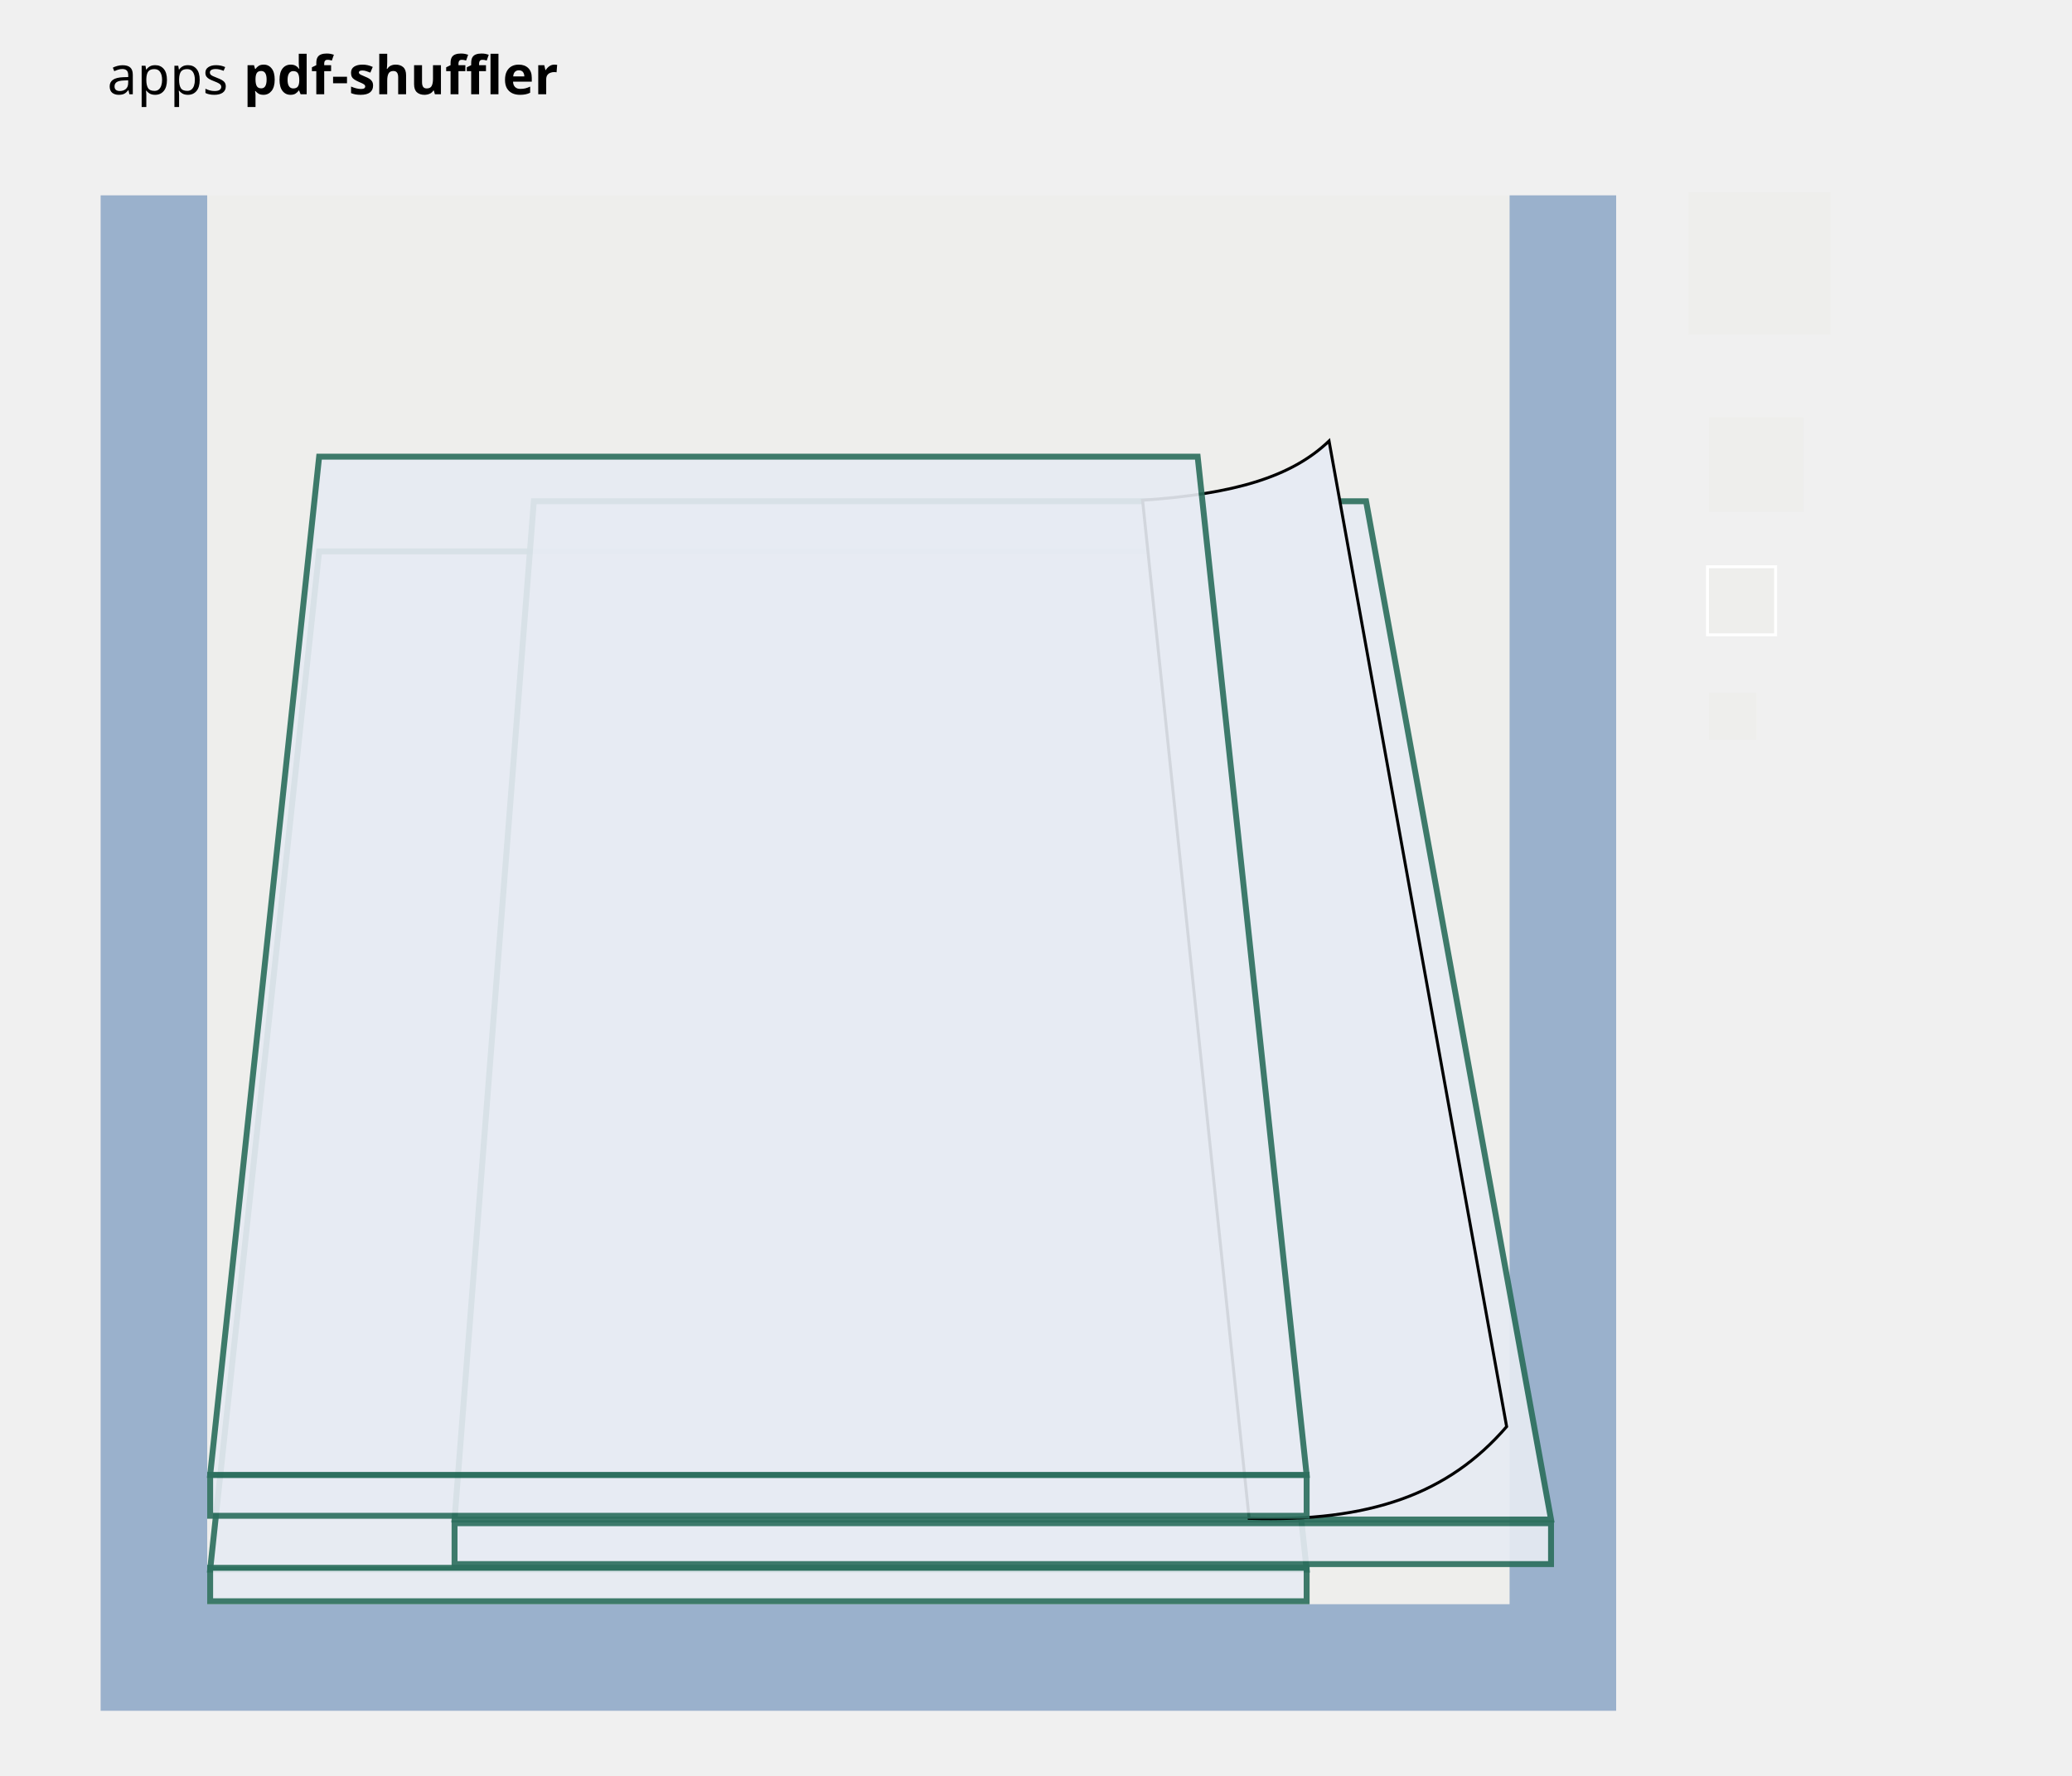
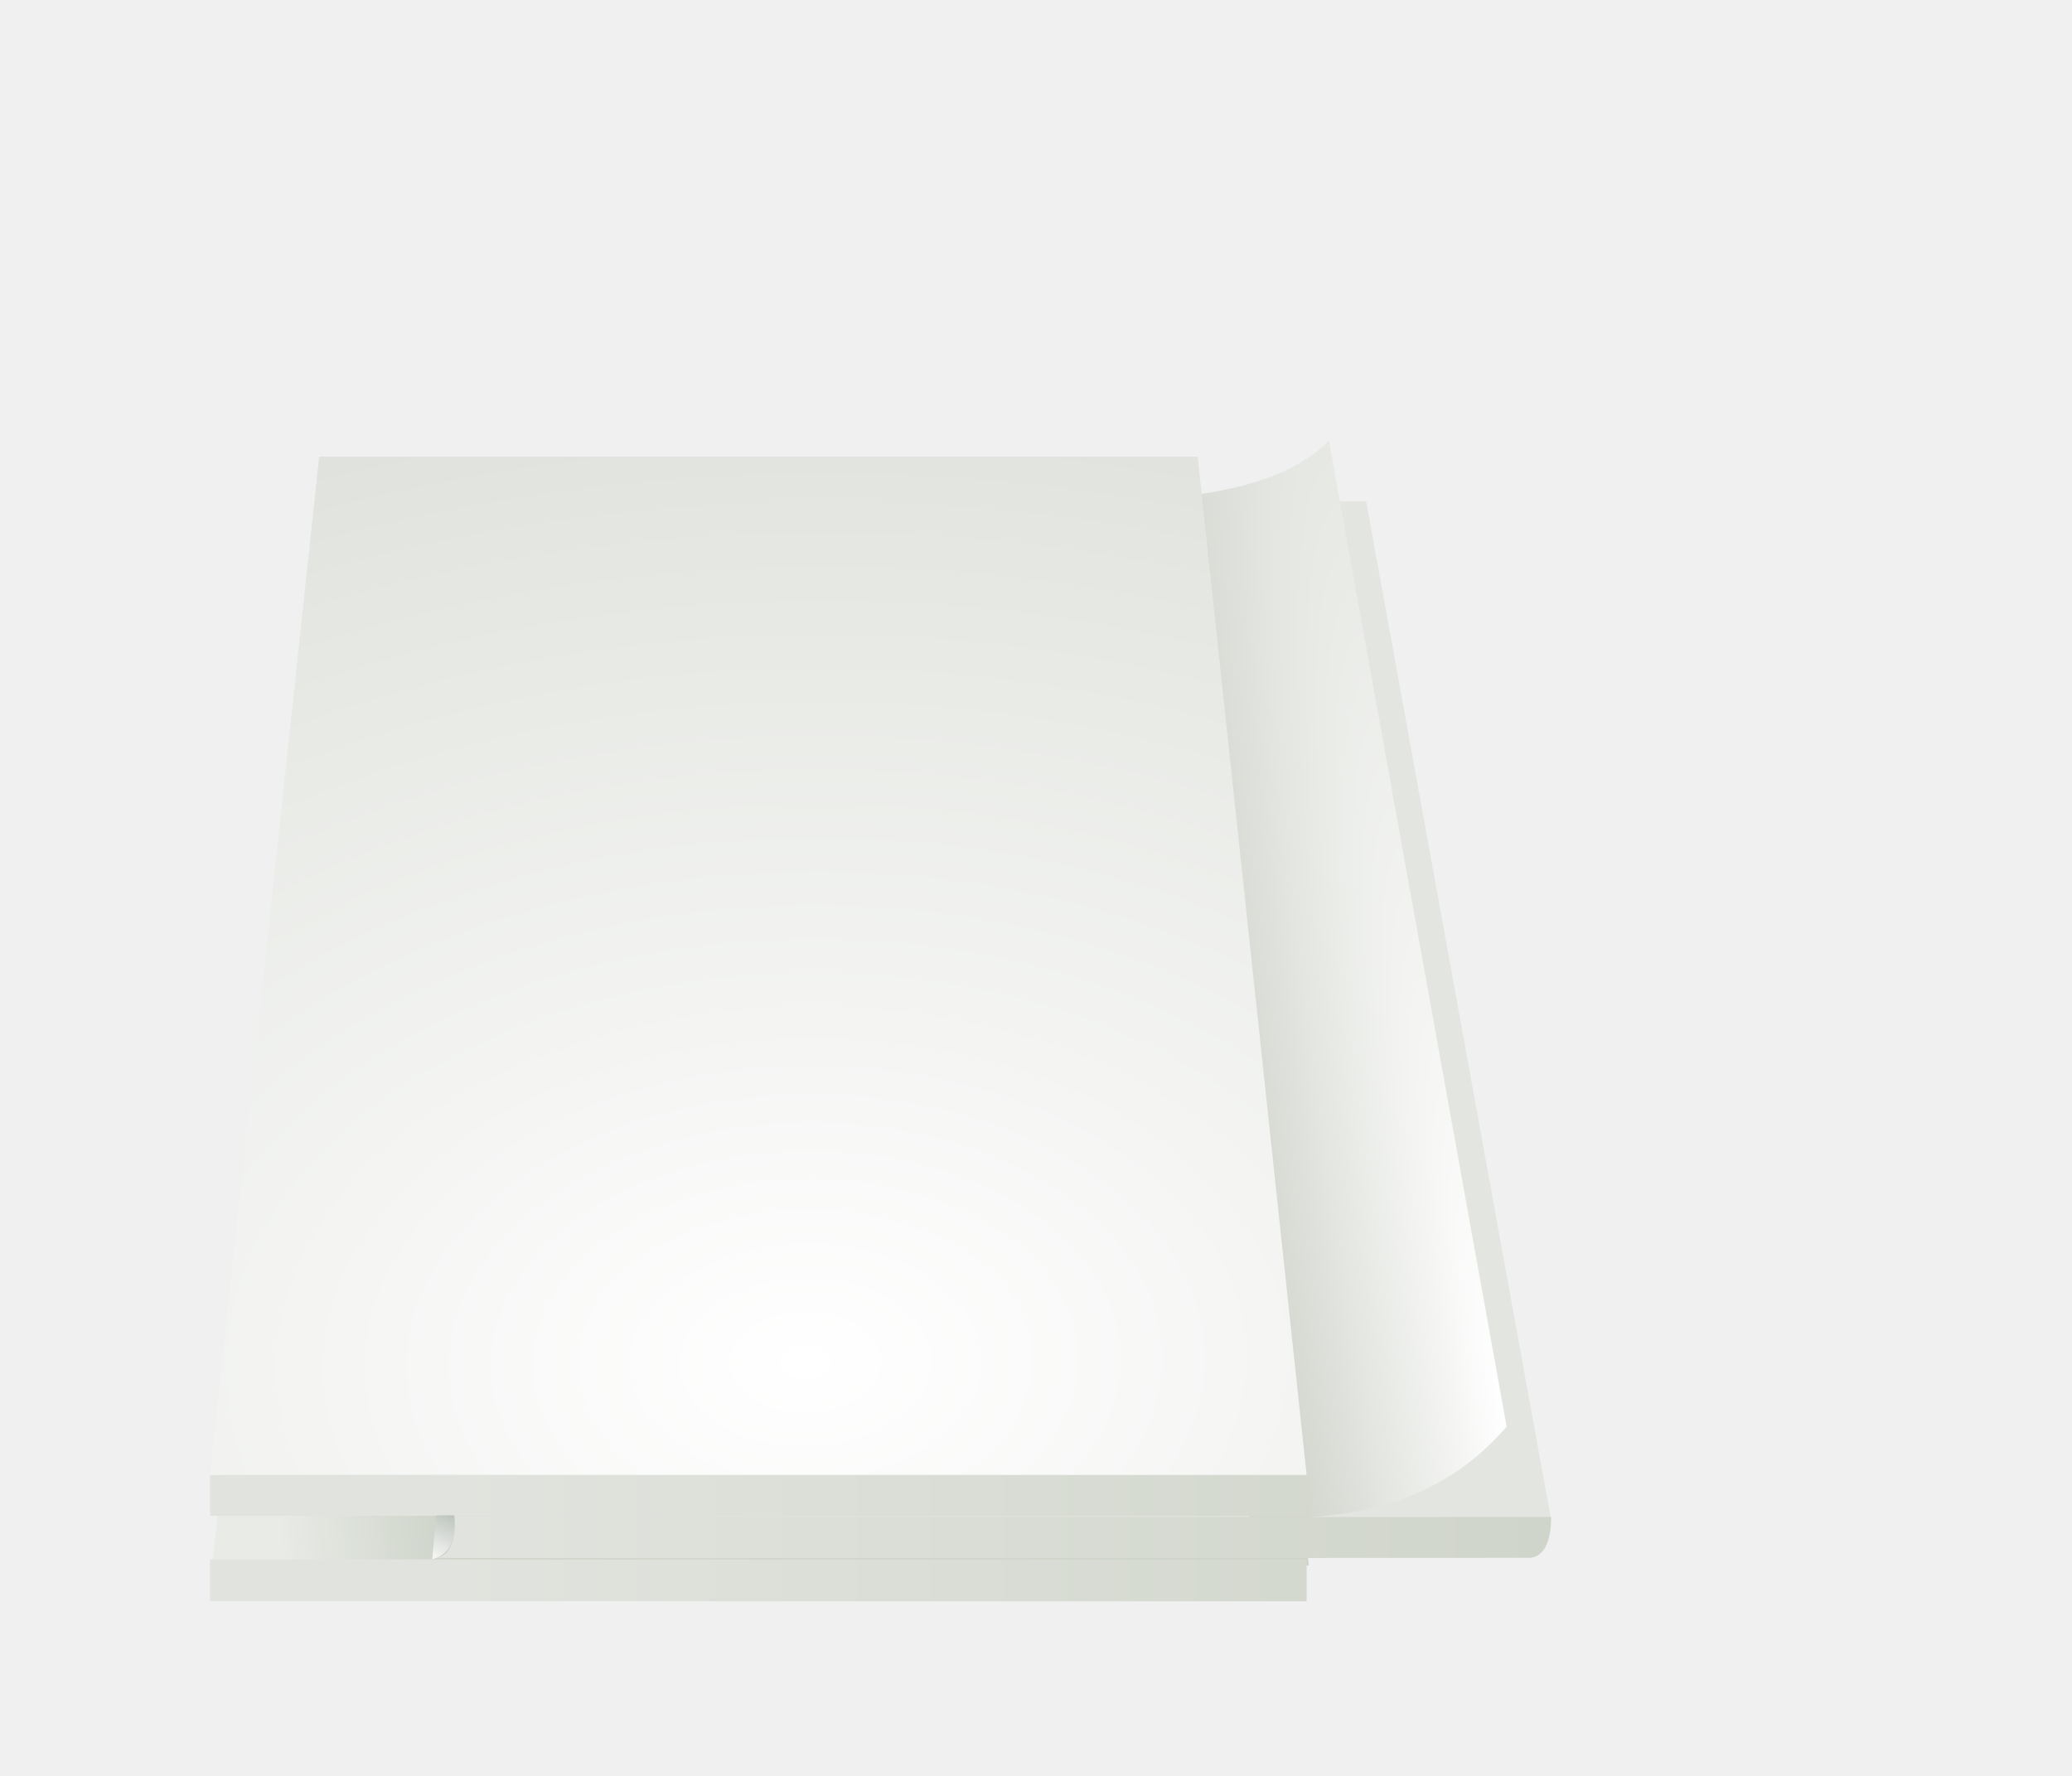
<svg xmlns="http://www.w3.org/2000/svg" xmlns:xlink="http://www.w3.org/1999/xlink" style="display:inline;enable-background:new" version="1.0" id="svg11300" height="600" width="700">
  <defs id="defs3">
+     <linearGradient id="linearGradient25874">
+       <stop style="stop-color:#f5f6f5;stop-opacity:1;" offset="0" id="stop25876" />
+       <stop style="stop-color:#bcc3bc;stop-opacity:1" offset="1" id="stop25878" />
+     </linearGradient>
+     <linearGradient id="linearGradient25806">
+       <stop style="stop-color:#e1e4de;stop-opacity:1;" offset="0" id="stop25808" />
+       <stop style="stop-color:#d0d5cb;stop-opacity:1" offset="1" id="stop25810" />
+     </linearGradient>
+     <linearGradient id="linearGradient25798">
+       <stop style="stop-color:#e7eae5;stop-opacity:1;" offset="0" id="stop25800" />
+       <stop style="stop-color:#c9d0c4;stop-opacity:1" offset="1" id="stop25802" />
+     </linearGradient>
    <linearGradient id="linearGradient3990">
      <stop id="stop3992" offset="0" style="stop-color:#fce94f;stop-opacity:0" />
      <stop style="stop-color:#fce94f;stop-opacity:0" offset="0.837" id="stop3994" />
      <stop id="stop3996" offset="1" style="stop-color:#fcaf3e;stop-opacity:1" />
    </linearGradient>
    <linearGradient id="linearGradient3940">
      <stop id="stop3942" offset="0" style="stop-color:#fce94f;stop-opacity:0" />
      <stop style="stop-color:#fce94f;stop-opacity:0" offset="0.755" id="stop3944" />
      <stop id="stop3946" offset="1" style="stop-color:#fcaf3e;stop-opacity:1" />
    </linearGradient>
    <linearGradient id="linearGradient3926">
      <stop style="stop-color:#fce94f;stop-opacity:0" offset="0" id="stop3928" />
      <stop id="stop3934" offset="0.718" style="stop-color:#fce94f;stop-opacity:0" />
      <stop style="stop-color:#fcaf3e;stop-opacity:1" offset="1" id="stop3930" />
    </linearGradient>
    <linearGradient id="linearGradient5125-2">
      <stop style="stop-color:#ffc10f;stop-opacity:1;" offset="0" id="stop5127-5" />
      <stop style="stop-color:#ffc10f;stop-opacity:0;" offset="1" id="stop5129-3" />
    </linearGradient>
    <radialGradient xlink:href="#linearGradient5125-2" id="radialGradient7284" gradientUnits="userSpaceOnUse" cx="23.071" cy="23.143" fx="23.071" fy="23.143" r="22.825" />
    <radialGradient xlink:href="#linearGradient5115-9" id="radialGradient7304-0" gradientUnits="userSpaceOnUse" gradientTransform="matrix(1,0,0,1.01674,0,-0.39987)" cx="21.895" cy="23.887" fx="21.895" fy="23.887" r="23.399" />
    <linearGradient id="linearGradient5115-9">
      <stop style="stop-color:white;stop-opacity:0;" offset="0" id="stop5117-2" />
      <stop style="stop-color:#f6e97f;stop-opacity:0.359;" offset="0.838" id="stop5123-5" />
      <stop style="stop-color:#edd400;stop-opacity:1;" offset="1" id="stop5119-8" />
    </linearGradient>
    <radialGradient xlink:href="#linearGradient5115-9" id="radialGradient6494-7" gradientUnits="userSpaceOnUse" gradientTransform="matrix(1,0,0,1.01674,0,-0.39987)" cx="21.895" cy="23.887" fx="21.895" fy="23.887" r="23.399" />
    <radialGradient xlink:href="#linearGradient5142-2-9" id="radialGradient6500-4" gradientUnits="userSpaceOnUse" gradientTransform="matrix(1.421498,0,0,1.421498,-9.724552,-9.754659)" cx="23.071" cy="30.798" fx="23.071" fy="30.798" r="22.856" />
    <linearGradient id="linearGradient5142-2-9">
      <stop style="stop-color:#f1ff74;stop-opacity:1;" offset="0" id="stop5144-3-6" />
      <stop style="stop-color:#ffc10f;stop-opacity:1;" offset="1" id="stop5146-0-3" />
    </linearGradient>
    <radialGradient xlink:href="#linearGradient5125-2-9" id="radialGradient7294-4" gradientUnits="userSpaceOnUse" cx="23.071" cy="23.143" fx="23.071" fy="23.143" r="22.825" />
    <linearGradient id="linearGradient5125-2-9">
      <stop style="stop-color:#ffc10f;stop-opacity:1;" offset="0" id="stop5127-5-1" />
      <stop style="stop-color:#ffc10f;stop-opacity:0;" offset="1" id="stop5129-3-4" />
    </linearGradient>
    <clipPath clipPathUnits="userSpaceOnUse" id="clipPath7280-4">
      <path style="color:#000000;fill:url(#radialGradient7284);fill-opacity:1;fill-rule:evenodd;stroke:#ff9e1a;stroke-width:0.822;stroke-linecap:butt;stroke-linejoin:round;stroke-miterlimit:4;stroke-opacity:1;stroke-dasharray:none;stroke-dashoffset:0;marker:none;visibility:visible;display:inline;overflow:visible" id="path7282-8" d="m 45.214,23.143 a 22.143,22.143 0 1 1 -44.286,0 22.143,22.143 0 1 1 44.286,0 z" />
    </clipPath>
    <linearGradient id="linearGradient5150-9-8">
      <stop style="stop-color:white;stop-opacity:1;" offset="0" id="stop5152-0-2" />
      <stop style="stop-color:white;stop-opacity:0;" offset="1" id="stop5154-2-5" />
    </linearGradient>
    <radialGradient r="14.76" fy="25.619" fx="25.245" cy="25.619" cx="25.245" gradientTransform="matrix(-1.7842441e-8,-1.475559,2.205273,-2.8428932e-8,263.5032,102.285)" gradientUnits="userSpaceOnUse" id="radialGradient4393" xlink:href="#linearGradient5150-9-8" />
    <radialGradient xlink:href="#linearGradient28273" id="radialGradient3906" gradientUnits="userSpaceOnUse" cx="23.071" cy="23.143" fx="23.071" fy="23.143" r="22.143" />
    <linearGradient id="linearGradient28273">
      <stop style="stop-color:#fdef82;stop-opacity:1;" offset="0" id="stop28275" />
      <stop id="stop28394" offset="0.674" style="stop-color:#ffffff;stop-opacity:0.625" />
      <stop style="stop-color:#fdef82;stop-opacity:0;" offset="1" id="stop28277" />
    </linearGradient>
    <radialGradient xlink:href="#linearGradient28054" id="radialGradient3912" gradientUnits="userSpaceOnUse" cx="23.071" cy="23.143" fx="23.071" fy="23.143" r="22.143" />
    <linearGradient id="linearGradient28054">
      <stop style="stop-color:#fcaf3e;stop-opacity:1" offset="0" id="stop28056" />
      <stop id="stop28215" offset="0.682" style="stop-color:#fcaf3e;stop-opacity:1" />
      <stop id="stop28213" offset="1" style="stop-color:#fdef80;stop-opacity:1" />
    </linearGradient>
    <radialGradient xlink:href="#linearGradient28384" id="radialGradient3914" gradientUnits="userSpaceOnUse" gradientTransform="matrix(2.862266,-0.7669418,0.4247652,1.585245,-55.41101,-0.9629153)" cx="21.557" cy="29.702" fx="21.557" fy="29.702" r="22.143" />
    <linearGradient id="linearGradient28384">
      <stop style="stop-color:#ffffff;stop-opacity:0" offset="0" id="stop28386" />
      <stop id="stop28392" offset="0.7" style="stop-color:#ffffff;stop-opacity:1;" />
      <stop style="stop-color:#ffffff;stop-opacity:1" offset="1" id="stop28388" />
    </linearGradient>
    <radialGradient xlink:href="#linearGradient28339" id="radialGradient3916" gradientUnits="userSpaceOnUse" cx="23.071" cy="23.143" fx="23.071" fy="23.143" r="22.143" />
    <linearGradient id="linearGradient28339">
      <stop style="stop-color:#fcaf3e;stop-opacity:0;" offset="0" id="stop28341" />
      <stop style="stop-color:#fdef80;stop-opacity:0;" offset="0.954" id="stop28343" />
      <stop id="stop28345" offset="1" style="stop-color:#eec78b;stop-opacity:1" />
    </linearGradient>
    <radialGradient xlink:href="#linearGradient3926" id="radialGradient3932" cx="135.5" cy="164" fx="135.5" fy="164" r="115.704" gradientUnits="userSpaceOnUse" gradientTransform="matrix(1.029767,0,0,1.029767,-4.033476,-4.881846)" />
    <radialGradient xlink:href="#linearGradient3926" id="radialGradient3936" gradientUnits="userSpaceOnUse" gradientTransform="matrix(1.073891,0,0,1.073891,-10.01225,-12.11814)" cx="135.5" cy="164" fx="135.5" fy="164" r="115.704" />
    <radialGradient xlink:href="#linearGradient3940" id="radialGradient3938" gradientUnits="userSpaceOnUse" gradientTransform="matrix(0.7294342,-0.8524844,0.8524844,0.7294342,-103.1458,159.8844)" cx="135.5" cy="164" fx="135.5" fy="164" r="115.704" />
    <linearGradient id="linearGradient2851-4">
      <stop id="stop2853-7" offset="0" style="stop-color:white;stop-opacity:1;" />
      <stop id="stop2855-7" offset="0.265" style="stop-color:white;stop-opacity:1;" />
      <stop id="stop2857-6" offset="1" style="stop-color:#babdb6;stop-opacity:1" />
    </linearGradient>
    <linearGradient id="linearGradient28273-9-1-6-5">
      <stop style="stop-color:#fdef82;stop-opacity:1;" offset="0" id="stop28275-57-6-6-8" />
      <stop id="stop28394-2-8-1-4" offset="0.674" style="stop-color:#ffffff;stop-opacity:0.625" />
      <stop style="stop-color:#fdef82;stop-opacity:0;" offset="1" id="stop28277-7-0-0-3" />
    </linearGradient>
    <radialGradient xlink:href="#linearGradient3926-6-2-0-5" id="radialGradient5260-4" gradientUnits="userSpaceOnUse" gradientTransform="matrix(1.029767,0,0,1.029767,-4.033476,-4.881846)" cx="135.5" cy="164" fx="135.5" fy="164" r="115.704" />
    <linearGradient id="linearGradient3926-6-2-0-5">
      <stop style="stop-color:#fce94f;stop-opacity:0" offset="0" id="stop3928-9-6-9-3" />
      <stop id="stop3934-4-2-8-9" offset="0.718" style="stop-color:#fce94f;stop-opacity:0" />
      <stop style="stop-color:#fcaf3e;stop-opacity:1" offset="1" id="stop3930-4-2-9-4" />
    </linearGradient>
    <linearGradient id="linearGradient3940-2-8-2-2">
      <stop id="stop3942-28-8-6-5" offset="0" style="stop-color:#fce94f;stop-opacity:0" />
      <stop style="stop-color:#fce94f;stop-opacity:0" offset="0.755" id="stop3944-38-5-2-4" />
      <stop id="stop3946-1-1-5-0" offset="1" style="stop-color:#fcaf3e;stop-opacity:1" />
    </linearGradient>
    <radialGradient xlink:href="#linearGradient3926-9-1-3-1" id="radialGradient5262-3" gradientUnits="userSpaceOnUse" gradientTransform="matrix(1.029767,0,0,1.029767,-4.033476,-4.881846)" cx="135.5" cy="164" fx="135.5" fy="164" r="115.704" />
    <linearGradient id="linearGradient3926-9-1-3-1">
      <stop style="stop-color:#fce94f;stop-opacity:0" offset="0" id="stop3928-8-1-9-4" />
      <stop id="stop3934-1-7-9-8" offset="0.718" style="stop-color:#fce94f;stop-opacity:0" />
      <stop style="stop-color:#fcaf3e;stop-opacity:1" offset="1" id="stop3930-3-6-6-9" />
    </linearGradient>
    <linearGradient id="linearGradient28054-7-8-1-8">
      <stop style="stop-color:#fcaf3e;stop-opacity:1" offset="0" id="stop28056-3-4-9-8" />
      <stop id="stop28215-3-5-5-8" offset="0.682" style="stop-color:#fcaf3e;stop-opacity:1" />
      <stop id="stop28213-1-5-1-6" offset="1" style="stop-color:#fdef80;stop-opacity:1" />
    </linearGradient>
    <linearGradient id="linearGradient28384-5-5-2-5">
      <stop style="stop-color:#ffffff;stop-opacity:0" offset="0" id="stop28386-9-39-1-4" />
      <stop id="stop28392-5-4-3-6" offset="0.7" style="stop-color:#ffffff;stop-opacity:1;" />
      <stop style="stop-color:#ffffff;stop-opacity:1" offset="1" id="stop28388-7-58-4-5" />
    </linearGradient>
    <radialGradient xlink:href="#linearGradient3926-9-0-4-7-3" id="radialGradient5268-5" gradientUnits="userSpaceOnUse" gradientTransform="matrix(1.029767,0,0,1.029767,-4.033476,-4.881846)" cx="135.5" cy="164" fx="135.5" fy="164" r="115.704" />
    <linearGradient id="linearGradient3926-9-0-4-7-3">
      <stop style="stop-color:#fce94f;stop-opacity:0" offset="0" id="stop3928-8-0-3-0-6" />
      <stop id="stop3934-1-1-9-6-9" offset="0.718" style="stop-color:#fce94f;stop-opacity:0" />
      <stop style="stop-color:#fcaf3e;stop-opacity:1" offset="1" id="stop3930-3-4-4-9-6" />
    </linearGradient>
    <linearGradient id="linearGradient28054-7-6-5-8-6">
      <stop style="stop-color:#fcaf3e;stop-opacity:1" offset="0" id="stop28056-3-2-2-7-1" />
      <stop id="stop28215-3-2-1-4-4" offset="0.682" style="stop-color:#fcaf3e;stop-opacity:1" />
      <stop id="stop28213-1-1-8-5-0" offset="1" style="stop-color:#fdef80;stop-opacity:1" />
    </linearGradient>
    <linearGradient id="linearGradient28384-5-4-6-6-7">
      <stop style="stop-color:#ffffff;stop-opacity:0" offset="0" id="stop28386-9-3-7-6-2" />
      <stop id="stop28392-5-2-7-7-8" offset="0.7" style="stop-color:#ffffff;stop-opacity:1;" />
      <stop style="stop-color:#ffffff;stop-opacity:1" offset="1" id="stop28388-7-5-50-4-1" />
    </linearGradient>
    <linearGradient id="linearGradient3389-2-1-80-3">
      <stop id="stop3391-6-4-4-2" offset="0" style="stop-color:#ffffff;stop-opacity:1" />
      <stop id="stop3397-2-3-5-0" offset="0.265" style="stop-color:#ffffff;stop-opacity:1" />
      <stop id="stop3393-8-3-8-2" offset="1" style="stop-color:#babdb6;stop-opacity:1" />
    </linearGradient>
    <radialGradient xlink:href="#linearGradient3926-9-1-8" id="radialGradient4470-6-1" gradientUnits="userSpaceOnUse" gradientTransform="matrix(1.029767,0,0,1.029767,-4.033476,-4.881846)" cx="135.5" cy="164" fx="135.5" fy="164" r="115.704" />
    <linearGradient id="linearGradient3926-9-1-8">
      <stop style="stop-color:#fce94f;stop-opacity:0" offset="0" id="stop3928-8-1-2" />
      <stop id="stop3934-1-7-8" offset="0.718" style="stop-color:#fce94f;stop-opacity:0" />
      <stop style="stop-color:#fcaf3e;stop-opacity:1" offset="1" id="stop3930-3-6-2" />
    </linearGradient>
    <linearGradient id="linearGradient28054-7-8-3">
      <stop style="stop-color:#fcaf3e;stop-opacity:1" offset="0" id="stop28056-3-4-0" />
      <stop id="stop28215-3-5-3" offset="0.682" style="stop-color:#fcaf3e;stop-opacity:1" />
      <stop id="stop28213-1-5-11" offset="1" style="stop-color:#fdef80;stop-opacity:1" />
    </linearGradient>
    <linearGradient id="linearGradient28384-5-5-4">
      <stop style="stop-color:#ffffff;stop-opacity:0" offset="0" id="stop28386-9-39-8" />
      <stop id="stop28392-5-4-2" offset="0.7" style="stop-color:#ffffff;stop-opacity:1;" />
      <stop style="stop-color:#ffffff;stop-opacity:1" offset="1" id="stop28388-7-58-0" />
    </linearGradient>
    <radialGradient xlink:href="#linearGradient3926-9-0-4-5" id="radialGradient4476-6-0" gradientUnits="userSpaceOnUse" gradientTransform="matrix(1.029767,0,0,1.029767,-4.033476,-4.881846)" cx="135.5" cy="164" fx="135.5" fy="164" r="115.704" />
    <linearGradient id="linearGradient3926-9-0-4-5">
      <stop style="stop-color:#fce94f;stop-opacity:0" offset="0" id="stop3928-8-0-3-7" />
      <stop id="stop3934-1-1-9-3" offset="0.718" style="stop-color:#fce94f;stop-opacity:0" />
      <stop style="stop-color:#fcaf3e;stop-opacity:1" offset="1" id="stop3930-3-4-4-5" />
    </linearGradient>
    <linearGradient id="linearGradient28054-7-6-5-9">
      <stop style="stop-color:#fcaf3e;stop-opacity:1" offset="0" id="stop28056-3-2-2-8" />
      <stop id="stop28215-3-2-1-3" offset="0.682" style="stop-color:#fcaf3e;stop-opacity:1" />
      <stop id="stop28213-1-1-8-0" offset="1" style="stop-color:#fdef80;stop-opacity:1" />
    </linearGradient>
    <linearGradient id="linearGradient28384-5-4-6-9">
      <stop style="stop-color:#ffffff;stop-opacity:0" offset="0" id="stop28386-9-3-7-2" />
      <stop id="stop28392-5-2-7-4" offset="0.7" style="stop-color:#ffffff;stop-opacity:1;" />
      <stop style="stop-color:#ffffff;stop-opacity:1" offset="1" id="stop28388-7-5-50-45" />
    </linearGradient>
    <radialGradient xlink:href="#linearGradient3926-6-2-6" id="radialGradient3932-6-1-3" cx="135.5" cy="164" fx="135.5" fy="164" r="115.704" gradientUnits="userSpaceOnUse" gradientTransform="matrix(1.029767,0,0,1.029767,-4.033476,-4.881846)" />
    <linearGradient id="linearGradient3926-6-2-6">
      <stop style="stop-color:#fce94f;stop-opacity:0" offset="0" id="stop3928-9-6-3" />
      <stop id="stop3934-4-2-7" offset="0.718" style="stop-color:#fce94f;stop-opacity:0" />
      <stop style="stop-color:#fcaf3e;stop-opacity:1" offset="1" id="stop3930-4-2-6" />
    </linearGradient>
    <linearGradient id="linearGradient3940-2-8-1">
      <stop id="stop3942-28-8-2" offset="0" style="stop-color:#fce94f;stop-opacity:0" />
      <stop style="stop-color:#fce94f;stop-opacity:0" offset="0.755" id="stop3944-38-5-1" />
      <stop id="stop3946-1-1-2" offset="1" style="stop-color:#fcaf3e;stop-opacity:1" />
    </linearGradient>
    <linearGradient id="linearGradient28273-9-1-4">
      <stop style="stop-color:#fdef82;stop-opacity:1;" offset="0" id="stop28275-57-6-69" />
      <stop id="stop28394-2-8-16" offset="0.674" style="stop-color:#ffffff;stop-opacity:0.625" />
      <stop style="stop-color:#fdef82;stop-opacity:0;" offset="1" id="stop28277-7-0-4" />
    </linearGradient>
    <radialGradient xlink:href="#linearGradient3926-9-1-3-1-6-9" id="radialGradient5262-3-5-2" gradientUnits="userSpaceOnUse" gradientTransform="matrix(1.029767,0,0,1.029767,-4.033476,-4.881846)" cx="135.5" cy="164" fx="135.5" fy="164" r="115.704" />
    <linearGradient id="linearGradient3926-9-1-3-1-6-9">
      <stop style="stop-color:#fce94f;stop-opacity:0" offset="0" id="stop3928-8-1-9-4-0-8" />
      <stop id="stop3934-1-7-9-8-1-1" offset="0.718" style="stop-color:#fce94f;stop-opacity:0" />
      <stop style="stop-color:#fcaf3e;stop-opacity:1" offset="1" id="stop3930-3-6-6-9-6-0" />
    </linearGradient>
    <linearGradient id="linearGradient28054-7-8-1-8-3-5">
      <stop style="stop-color:#fcaf3e;stop-opacity:1" offset="0" id="stop28056-3-4-9-8-9-8" />
      <stop id="stop28215-3-5-5-8-8-3" offset="0.682" style="stop-color:#fcaf3e;stop-opacity:1" />
      <stop id="stop28213-1-5-1-6-0-7" offset="1" style="stop-color:#fdef80;stop-opacity:1" />
    </linearGradient>
    <linearGradient id="linearGradient28384-5-5-2-5-1-7">
      <stop style="stop-color:#ffffff;stop-opacity:0" offset="0" id="stop28386-9-39-1-4-9-3" />
      <stop id="stop28392-5-4-3-6-1-7" offset="0.7" style="stop-color:#ffffff;stop-opacity:1;" />
      <stop style="stop-color:#ffffff;stop-opacity:1" offset="1" id="stop28388-7-58-4-5-8-0" />
    </linearGradient>
    <radialGradient xlink:href="#linearGradient3926-9-0-4-7-3-5-5" id="radialGradient5268-5-4-0" gradientUnits="userSpaceOnUse" gradientTransform="matrix(1.029767,0,0,1.029767,-4.033476,-4.881846)" cx="135.5" cy="164" fx="135.5" fy="164" r="115.704" />
    <linearGradient id="linearGradient3926-9-0-4-7-3-5-5">
      <stop style="stop-color:#fce94f;stop-opacity:0" offset="0" id="stop3928-8-0-3-0-6-2-1" />
      <stop id="stop3934-1-1-9-6-9-1-5" offset="0.718" style="stop-color:#fce94f;stop-opacity:0" />
      <stop style="stop-color:#fcaf3e;stop-opacity:1" offset="1" id="stop3930-3-4-4-9-6-2-9" />
    </linearGradient>
    <linearGradient id="linearGradient28054-7-6-5-8-6-9-3">
      <stop style="stop-color:#fcaf3e;stop-opacity:1" offset="0" id="stop28056-3-2-2-7-1-1-5" />
      <stop id="stop28215-3-2-1-4-4-1-8" offset="0.682" style="stop-color:#fcaf3e;stop-opacity:1" />
      <stop id="stop28213-1-1-8-5-0-3-2" offset="1" style="stop-color:#fdef80;stop-opacity:1" />
    </linearGradient>
    <linearGradient id="linearGradient28384-5-4-6-6-7-1-8">
      <stop style="stop-color:#ffffff;stop-opacity:0" offset="0" id="stop28386-9-3-7-6-2-0-1" />
      <stop id="stop28392-5-2-7-7-8-0-7" offset="0.7" style="stop-color:#ffffff;stop-opacity:1;" />
      <stop style="stop-color:#ffffff;stop-opacity:1" offset="1" id="stop28388-7-5-50-4-1-4-5" />
    </linearGradient>
    <linearGradient id="linearGradient3389-2-1-80-3-9">
      <stop id="stop3391-6-4-4-2-5" offset="0" style="stop-color:#ffffff;stop-opacity:1" />
      <stop id="stop3397-2-3-5-0-0" offset="0.265" style="stop-color:#ffffff;stop-opacity:1" />
      <stop id="stop3393-8-3-8-2-0" offset="1" style="stop-color:#babdb6;stop-opacity:1" />
    </linearGradient>
    <linearGradient id="linearGradient28273-9-1-6-5-1-0">
      <stop style="stop-color:#fdef82;stop-opacity:1;" offset="0" id="stop28275-57-6-6-8-4-2" />
      <stop id="stop28394-2-8-1-4-4-4" offset="0.674" style="stop-color:#ffffff;stop-opacity:0.625" />
      <stop style="stop-color:#fdef82;stop-opacity:0;" offset="1" id="stop28277-7-0-0-3-5-5" />
    </linearGradient>
    <linearGradient id="linearGradient3990-1">
      <stop id="stop3992-5" offset="0" style="stop-color:#fce94f;stop-opacity:0" />
      <stop style="stop-color:#fce94f;stop-opacity:0" offset="0.837" id="stop3994-8" />
      <stop id="stop3996-9" offset="1" style="stop-color:#fcaf3e;stop-opacity:1" />
    </linearGradient>
    <linearGradient id="linearGradient3990-1-9">
      <stop id="stop3992-5-0" offset="0" style="stop-color:#fce94f;stop-opacity:0" />
      <stop style="stop-color:#fce94f;stop-opacity:0" offset="0.837" id="stop3994-8-7" />
      <stop id="stop3996-9-3" offset="1" style="stop-color:#fcaf3e;stop-opacity:1" />
    </linearGradient>
    <radialGradient xlink:href="#linearGradient3926-9-1-3-1-6-9-8" id="radialGradient5262-3-5-2-2" gradientUnits="userSpaceOnUse" gradientTransform="matrix(1.029767,0,0,1.029767,-4.033476,-4.881846)" cx="135.5" cy="164" fx="135.5" fy="164" r="115.704" />
    <linearGradient id="linearGradient3926-9-1-3-1-6-9-8">
      <stop style="stop-color:#fce94f;stop-opacity:0" offset="0" id="stop3928-8-1-9-4-0-8-4" />
      <stop id="stop3934-1-7-9-8-1-1-5" offset="0.718" style="stop-color:#fce94f;stop-opacity:0" />
      <stop style="stop-color:#fcaf3e;stop-opacity:1" offset="1" id="stop3930-3-6-6-9-6-0-7" />
    </linearGradient>
    <linearGradient id="linearGradient28054-7-8-1-8-3-5-2">
      <stop style="stop-color:#fcaf3e;stop-opacity:1" offset="0" id="stop28056-3-4-9-8-9-8-0" />
      <stop id="stop28215-3-5-5-8-8-3-3" offset="0.682" style="stop-color:#fcaf3e;stop-opacity:1" />
      <stop id="stop28213-1-5-1-6-0-7-5" offset="1" style="stop-color:#fdef80;stop-opacity:1" />
    </linearGradient>
    <linearGradient id="linearGradient28384-5-5-2-5-1-7-9">
      <stop style="stop-color:#ffffff;stop-opacity:0" offset="0" id="stop28386-9-39-1-4-9-3-5" />
      <stop id="stop28392-5-4-3-6-1-7-1" offset="0.7" style="stop-color:#ffffff;stop-opacity:1;" />
      <stop style="stop-color:#ffffff;stop-opacity:1" offset="1" id="stop28388-7-58-4-5-8-0-1" />
    </linearGradient>
    <radialGradient xlink:href="#linearGradient3926-9-0-4-7-3-5-5-1" id="radialGradient5268-5-4-0-8" gradientUnits="userSpaceOnUse" gradientTransform="matrix(1.029767,0,0,1.029767,-4.033476,-4.881846)" cx="135.5" cy="164" fx="135.5" fy="164" r="115.704" />
    <linearGradient id="linearGradient3926-9-0-4-7-3-5-5-1">
      <stop style="stop-color:#fce94f;stop-opacity:0" offset="0" id="stop3928-8-0-3-0-6-2-1-9" />
      <stop id="stop3934-1-1-9-6-9-1-5-3" offset="0.718" style="stop-color:#fce94f;stop-opacity:0" />
      <stop style="stop-color:#fcaf3e;stop-opacity:1" offset="1" id="stop3930-3-4-4-9-6-2-9-2" />
    </linearGradient>
    <linearGradient id="linearGradient28054-7-6-5-8-6-9-3-2">
      <stop style="stop-color:#fcaf3e;stop-opacity:1" offset="0" id="stop28056-3-2-2-7-1-1-5-5" />
      <stop id="stop28215-3-2-1-4-4-1-8-0" offset="0.682" style="stop-color:#fcaf3e;stop-opacity:1" />
      <stop id="stop28213-1-1-8-5-0-3-2-8" offset="1" style="stop-color:#fdef80;stop-opacity:1" />
    </linearGradient>
    <linearGradient id="linearGradient28384-5-4-6-6-7-1-8-1">
      <stop style="stop-color:#ffffff;stop-opacity:0" offset="0" id="stop28386-9-3-7-6-2-0-1-8" />
      <stop id="stop28392-5-2-7-7-8-0-7-9" offset="0.7" style="stop-color:#ffffff;stop-opacity:1;" />
      <stop style="stop-color:#ffffff;stop-opacity:1" offset="1" id="stop28388-7-5-50-4-1-4-5-5" />
    </linearGradient>
    <linearGradient id="linearGradient3389-2-1-80-3-9-9-79">
      <stop id="stop3391-6-4-4-2-5-9-0" offset="0" style="stop-color:#ffffff;stop-opacity:1" />
      <stop id="stop3397-2-3-5-0-0-0-3" offset="0.265" style="stop-color:#ffffff;stop-opacity:1" />
      <stop id="stop3393-8-3-8-2-0-1-8" offset="1" style="stop-color:#babdb6;stop-opacity:1" />
    </linearGradient>
    <linearGradient id="linearGradient3990-1-9-7">
      <stop id="stop3992-5-0-4" offset="0" style="stop-color:#fce94f;stop-opacity:0" />
      <stop style="stop-color:#fce94f;stop-opacity:0" offset="0.837" id="stop3994-8-7-8" />
      <stop id="stop3996-9-3-8" offset="1" style="stop-color:#fcaf3e;stop-opacity:1" />
    </linearGradient>
    <linearGradient id="linearGradient3990-1-9-7-5">
      <stop id="stop3992-5-0-4-5" offset="0" style="stop-color:#fce94f;stop-opacity:0" />
      <stop style="stop-color:#fce94f;stop-opacity:0" offset="0.837" id="stop3994-8-7-8-1" />
      <stop id="stop3996-9-3-8-8" offset="1" style="stop-color:#fcaf3e;stop-opacity:1" />
    </linearGradient>
    <linearGradient xlink:href="#linearGradient25920-9-4-1-3-8-2-2" id="linearGradient3220-9" gradientUnits="userSpaceOnUse" x1="-694.534" y1="744.576" x2="-691.14" y2="667.17" />
    <linearGradient id="linearGradient25920-9-4-1-3-8-2-2">
      <stop style="stop-color:#d3d7cf;stop-opacity:1" offset="0" id="stop25922-8-9-1-4-3-9-8" />
      <stop style="stop-color:#f1f1ef;stop-opacity:1" offset="1" id="stop25924-1-0-6-9-8-9-1" />
    </linearGradient>
    <radialGradient xlink:href="#linearGradient4014-9" id="radialGradient3222-3" gradientUnits="userSpaceOnUse" gradientTransform="matrix(0.6606931,-2.987418,0.590477,0.1305891,-650.9616,-1535.324)" cx="-715.66" cy="716.989" fx="-715.66" fy="716.989" r="101" />
    <linearGradient id="linearGradient4014-9">
      <stop style="stop-color:#ffffff;stop-opacity:1;" offset="0" id="stop4016-1" />
      <stop style="stop-color:#ffffff;stop-opacity:0;" offset="1" id="stop4018-8" />
    </linearGradient>
    <linearGradient xlink:href="#linearGradient26872-8-2-6-2-9-3-7" id="linearGradient3224-8" gradientUnits="userSpaceOnUse" gradientTransform="translate(-1.542298e-5,0)" x1="-709.047" y1="725.497" x2="-692.581" y2="671.25" />
    <linearGradient id="linearGradient26872-8-2-6-2-9-3-7">
      <stop style="stop-color:#d3d7cf;stop-opacity:1;" offset="0" id="stop26874-9-0-2-6-4-3-1" />
      <stop style="stop-color:#c6d8eb;stop-opacity:1" offset="1" id="stop26876-4-8-4-6-0-7-2" />
    </linearGradient>
    <linearGradient id="linearGradient28273-4">
      <stop style="stop-color:#fdef82;stop-opacity:1;" offset="0" id="stop28275-3" />
      <stop id="stop28394-1" offset="0.674" style="stop-color:#ffffff;stop-opacity:0.625" />
      <stop style="stop-color:#fdef82;stop-opacity:0;" offset="1" id="stop28277-4" />
    </linearGradient>
    <radialGradient xlink:href="#linearGradient3926-5" id="radialGradient3932-5" cx="135.5" cy="164" fx="135.5" fy="164" r="115.704" gradientUnits="userSpaceOnUse" gradientTransform="matrix(1.029767,0,0,1.029767,-4.033476,-4.881846)" />
    <linearGradient id="linearGradient3926-5">
      <stop style="stop-color:#fce94f;stop-opacity:0" offset="0" id="stop3928-2" />
      <stop id="stop3934-6" offset="0.718" style="stop-color:#fce94f;stop-opacity:0" />
      <stop style="stop-color:#fcaf3e;stop-opacity:1" offset="1" id="stop3930-1" />
    </linearGradient>
    <linearGradient id="linearGradient6744">
      <stop style="stop-color:#fce94f;stop-opacity:0" offset="0" id="stop6746" />
      <stop id="stop6748" offset="0.718" style="stop-color:#fce94f;stop-opacity:0" />
      <stop style="stop-color:#fcaf3e;stop-opacity:1" offset="1" id="stop6750" />
    </linearGradient>
    <linearGradient id="linearGradient3940-4">
      <stop id="stop3942-5" offset="0" style="stop-color:#fce94f;stop-opacity:0" />
      <stop style="stop-color:#fce94f;stop-opacity:0" offset="0.755" id="stop3944-7" />
      <stop id="stop3946-7" offset="1" style="stop-color:#fcaf3e;stop-opacity:1" />
    </linearGradient>
    <linearGradient id="linearGradient28054-3">
      <stop style="stop-color:#fcaf3e;stop-opacity:1" offset="0" id="stop28056-8" />
      <stop id="stop28215-3" offset="0.682" style="stop-color:#fcaf3e;stop-opacity:1" />
      <stop id="stop28213-2" offset="1" style="stop-color:#fdef80;stop-opacity:1" />
    </linearGradient>
    <linearGradient id="linearGradient28384-6">
      <stop style="stop-color:#ffffff;stop-opacity:0" offset="0" id="stop28386-6" />
      <stop id="stop28392-1" offset="0.7" style="stop-color:#ffffff;stop-opacity:1;" />
      <stop style="stop-color:#ffffff;stop-opacity:1" offset="1" id="stop28388-1" />
    </linearGradient>
    <linearGradient id="linearGradient28339-3">
      <stop style="stop-color:#fcaf3e;stop-opacity:0;" offset="0" id="stop28341-6" />
      <stop style="stop-color:#fdef80;stop-opacity:0;" offset="0.9" id="stop28343-1" />
      <stop id="stop28345-5" offset="1" style="stop-color:#dd9321;stop-opacity:1" />
    </linearGradient>
+     <radialGradient xlink:href="#linearGradient3-paper-sheet-orig-0-6" id="radialGradient25630" gradientUnits="userSpaceOnUse" gradientTransform="matrix(37.82381,-0.7444255,0.4999989,25.40464,3109.511,-2081.578)" cx="-76.156" cy="86.013" fx="-76.156" fy="86.013" r="18" />
+     <linearGradient id="linearGradient3-paper-sheet-orig-0-6">
+       <stop style="stop-color: rgb(255, 255, 255); stop-opacity: 1;" offset="0" id="stop6-paper-sheet-orig-2-3" />
+       <stop style="stop-color: rgb(211, 215, 207); stop-opacity: 1;" offset="1" id="stop7-paper-sheet-orig-8-4" />
+     </linearGradient>
+     <radialGradient r="18" fy="88.983" fx="-80.661" cy="88.983" cx="-80.661" gradientTransform="matrix(25.03426,2.2298865e-6,-1.0615487e-6,12.7489,2140.973,-952.0494)" gradientUnits="userSpaceOnUse" id="radialGradient25657" xlink:href="#linearGradient3-paper-sheet-orig-0-6" />
+     <radialGradient xlink:href="#linearGradient3-paper-sheet-orig-0-6-5" id="radialGradient25630-7" gradientUnits="userSpaceOnUse" gradientTransform="matrix(3.914315,-0.7023484,5.781974,32.22399,225.5137,-2668.433)" cx="-56.423" cy="87.227" fx="-56.423" fy="87.227" r="18" />
+     <linearGradient id="linearGradient3-paper-sheet-orig-0-6-5">
+       <stop style="stop-color: rgb(255, 255, 255); stop-opacity: 1;" offset="0" id="stop6-paper-sheet-orig-2-3-1" />
+       <stop style="stop-color: rgb(211, 215, 207); stop-opacity: 1;" offset="1" id="stop7-paper-sheet-orig-8-4-5" />
+     </linearGradient>
+     <radialGradient r="18" fy="86.013" fx="-76.156" cy="86.013" cx="-76.156" gradientTransform="matrix(37.82381,-0.7444255,0.4999989,25.40464,3038.511,-1935.868)" gradientUnits="userSpaceOnUse" id="radialGradient25722" xlink:href="#linearGradient3-paper-sheet-orig-0-6-5" />
+     <linearGradient id="linearGradient3-paper-sheet-orig-0-6-0">
+       <stop style="stop-color: rgb(255, 255, 255); stop-opacity: 1;" offset="0" id="stop6-paper-sheet-orig-2-3-4" />
+       <stop style="stop-color: rgb(211, 215, 207); stop-opacity: 1;" offset="1" id="stop7-paper-sheet-orig-8-4-4" />
+     </linearGradient>
+     <radialGradient r="18" fy="86.013" fx="-76.156" cy="86.013" cx="-76.156" gradientTransform="matrix(37.82381,-0.7444255,0.4999989,25.40464,3038.511,-1935.868)" gradientUnits="userSpaceOnUse" id="radialGradient25780" xlink:href="#linearGradient3-paper-sheet-orig-0-6-0" />
+     <linearGradient xlink:href="#linearGradient25798" id="linearGradient25804" x1="81.607" y1="66.785" x2="139.499" y2="61.836" gradientUnits="userSpaceOnUse" />
+     <linearGradient xlink:href="#linearGradient25806" id="linearGradient25812" x1="153.566" y1="219.418" x2="524" y2="219.418" gradientUnits="userSpaceOnUse" />
+     <linearGradient xlink:href="#linearGradient25806-2" id="linearGradient25812-7" x1="153.566" y1="219.418" x2="524" y2="219.418" gradientUnits="userSpaceOnUse" />
+     <linearGradient id="linearGradient25806-2">
+       <stop style="stop-color:#e1e4de;stop-opacity:1;" offset="0" id="stop25808-3" />
+       <stop style="stop-color:#d0d5cb;stop-opacity:1" offset="1" id="stop25810-5" />
+     </linearGradient>
+     <linearGradient gradientTransform="translate(-153.5665,-212.512)" y2="219.418" x2="524" y1="219.418" x1="153.566" gradientUnits="userSpaceOnUse" id="linearGradient25829" xlink:href="#linearGradient25806-2" />
+     <linearGradient xlink:href="#linearGradient25806-9" id="linearGradient25812-4" x1="153.566" y1="219.418" x2="524" y2="219.418" gradientUnits="userSpaceOnUse" />
+     <linearGradient id="linearGradient25806-9">
+       <stop style="stop-color:#e1e4de;stop-opacity:1;" offset="0" id="stop25808-0" />
+       <stop style="stop-color:#d0d5cb;stop-opacity:1" offset="1" id="stop25810-7" />
+     </linearGradient>
+     <linearGradient gradientTransform="translate(-153.5665,-212.512)" y2="219.418" x2="524" y1="219.418" x1="153.566" gradientUnits="userSpaceOnUse" id="linearGradient25829-2" xlink:href="#linearGradient25806-9" />
+     <linearGradient xlink:href="#linearGradient25874" id="linearGradient25880" x1="146.495" y1="526.323" x2="153.442" y2="511.965" gradientUnits="userSpaceOnUse" />
  </defs>
  <g id="layer1" style="display:inline" transform="translate(0,300)">
-     <g style="display:inline" id="layer2">
+     <g style="display:none" id="layer2">
      <rect y="-235.018" x="570.42" height="48" width="48" id="rect6284" style="fill:#eeeeec;fill-opacity:1;fill-rule:nonzero;stroke:none;stroke-width:2;marker:none;visibility:visible;display:inline;overflow:visible;enable-background:accumulate" />
      <rect style="fill:#eeeeec;fill-opacity:1;fill-rule:nonzero;stroke:none;stroke-width:2;marker:none;visibility:visible;display:inline;overflow:visible;enable-background:accumulate" id="rect6592" width="32" height="32" x="577.357" y="-159.018" />
      <rect style="fill:#ffffff;fill-opacity:1;fill-rule:nonzero;stroke:none;stroke-width:2;marker:none;visibility:visible;display:inline;overflow:visible;enable-background:accumulate" id="rect5028" width="24" height="24" x="576.357" y="-109.014" />
      <rect style="fill:#eeeeec;fill-opacity:1;fill-rule:nonzero;stroke:none;stroke-width:2;marker:none;visibility:visible;display:inline;overflow:visible;enable-background:accumulate" id="rect6833" width="16" height="16" x="577.357" y="-66.014" />
      <rect y="-108.014" x="577.357" height="22" width="22" id="rect6749" style="fill:#eeeeec;fill-opacity:1;fill-rule:nonzero;stroke:none;stroke-width:2;marker:none;visibility:visible;display:inline;overflow:visible;enable-background:accumulate" />
      <text y="-268.154" xml:space="preserve" x="36.228" style="font-size:18px;font-style:normal;font-variant:normal;font-weight:normal;font-stretch:normal;text-align:start;line-height:125%;writing-mode:lr-tb;text-anchor:start;fill:#000000;fill-opacity:1;stroke:none;display:inline;enable-background:new;font-family:Cantarell;-inkscape-font-specification:Cantarell" id="context">
        <tspan style="font-size:18px;font-style:normal;font-variant:normal;font-weight:normal;font-stretch:normal;text-align:start;line-height:125%;writing-mode:lr-tb;text-anchor:start;font-family:Cantarell;-inkscape-font-specification:Cantarell" y="-268.154" x="36.228" id="tspan2716">apps</tspan>
      </text>
      <text y="-268.154" xml:space="preserve" x="82.228" style="font-size:18px;font-style:normal;font-variant:normal;font-weight:bold;font-stretch:normal;text-align:start;line-height:125%;writing-mode:lr-tb;text-anchor:start;fill:#000000;fill-opacity:1;stroke:none;display:inline;enable-background:new;font-family:Cantarell;-inkscape-font-specification:Cantarell Bold" id="icon-name">
        <tspan style="font-size:18px;font-style:normal;font-variant:normal;font-weight:bold;font-stretch:normal;text-align:start;line-height:125%;writing-mode:lr-tb;text-anchor:start;font-family:Cantarell;-inkscape-font-specification:Cantarell Bold" y="-268.154" x="82.228" id="tspan3023">pdf-shuffler</tspan>
      </text>
      <rect style="fill:#eeeeec;fill-opacity:1;fill-rule:nonzero;stroke:none;stroke-width:2;marker:none;visibility:visible;display:inline;overflow:visible;enable-background:accumulate" id="rect6282" width="512" height="512" x="34" y="-234" />
      <path style="opacity:0.451;fill:#3465a4;fill-opacity:1;fill-rule:nonzero;stroke:none;stroke-width:2;marker:none;visibility:visible;display:inline;overflow:visible;enable-background:accumulate" d="m 34,-234 0,512 36,0 440,0 36,0 0,-36 0,-476 -36,0 0,476 -440,0 0,-476 -36,0 z" id="rect10603" />
    </g>
    <g style="display:inline" id="layer4">
-       <path id="path10403" d="m 71,230.311 370.433,0 -36.82,-344.022 -296.793,0 z" style="opacity:0.91;color:#000000;fill:#e7ebf3;fill-opacity:1;fill-rule:nonzero;stroke:#2c6f5d;stroke-width:2;stroke-linecap:butt;stroke-linejoin:miter;stroke-miterlimit:4;stroke-opacity:1;stroke-dashoffset:0;marker:none;visibility:visible;display:inline;overflow:visible;enable-background:accumulate" />
-       <path id="path10399" d="m 153.566,213.378 370.433,0 -62.483,-344.022 -281.172,0 z" style="opacity:0.91;color:#000000;fill:#e7ebf3;fill-opacity:1;fill-rule:nonzero;stroke:#2c6f5d;stroke-width:2;stroke-linecap:butt;stroke-linejoin:miter;stroke-miterlimit:4;stroke-opacity:1;stroke-dashoffset:0;marker:none;visibility:visible;display:inline;overflow:visible;enable-background:accumulate" />
-       <rect style="opacity:0.91;color:#000000;fill:#e7ebf3;fill-opacity:1;fill-rule:nonzero;stroke:#2c6f5d;stroke-width:2;stroke-linecap:butt;stroke-linejoin:miter;stroke-miterlimit:4;stroke-opacity:1;stroke-dasharray:none;stroke-dashoffset:0;marker:none;visibility:visible;display:inline;overflow:visible;enable-background:accumulate" id="rect10390" width="370.433" height="13.811" x="153.566" y="214.633" />
-       <rect y="229.7" x="71" height="11.3" width="370.433" id="rect10392" style="opacity:0.91;color:#000000;fill:#e7ebf3;fill-opacity:1;fill-rule:nonzero;stroke:#2c6f5d;stroke-width:2;stroke-linecap:butt;stroke-linejoin:miter;stroke-miterlimit:4;stroke-opacity:1;stroke-dasharray:none;stroke-dashoffset:0;marker:none;visibility:visible;display:inline;overflow:visible;enable-background:accumulate" />
-       <path style="fill:#e7ebf3;fill-opacity:1;stroke:#000000;stroke-width:1px;stroke-linecap:butt;stroke-linejoin:miter;stroke-opacity:1" d="m 422,213 c 40.969,1.257 67.359,-8.263 87,-31 l -60,-333 c -12.703,12.184 -32.14,17.92 -63,20 z" id="path10401" />
-       <rect y="198.311" x="71" height="13.811" width="370.433" id="rect10394" style="opacity:0.91;color:#000000;fill:#e7ebf3;fill-opacity:1;fill-rule:nonzero;stroke:#2c6f5d;stroke-width:2;stroke-linecap:butt;stroke-linejoin:miter;stroke-miterlimit:4;stroke-opacity:1;stroke-dasharray:none;stroke-dashoffset:0;marker:none;visibility:visible;display:inline;overflow:visible;enable-background:accumulate" />
-       <path style="opacity:0.91;color:#000000;fill:#e7ebf3;fill-opacity:1;fill-rule:nonzero;stroke:#2c6f5d;stroke-width:2;stroke-linecap:butt;stroke-linejoin:miter;stroke-miterlimit:4;stroke-opacity:1;stroke-dashoffset:0;marker:none;visibility:visible;display:inline;overflow:visible;enable-background:accumulate" d="m 71,198.311 370.433,0 -36.82,-344.022 -296.793,0 z" id="rect10396" />
+       <path id="path10403" d="m 71.707,228.897 370.433,0 -36.82,-344.022 -296.793,0 z" style="opacity:0.91;color:#000000;fill:url(#linearGradient25804);fill-opacity:1;fill-rule:nonzero;stroke:none;stroke-width:1.006;marker:none;visibility:visible;display:inline;overflow:visible;enable-background:accumulate" />
+       <path id="path10399" d="m 153.566,213.378 370.433,0 -62.483,-344.022 -281.172,0 z" style="opacity:0.91;color:#000000;fill:#e1e4de;fill-opacity:1;fill-rule:nonzero;stroke:none;stroke-width:2;stroke-linecap:butt;stroke-linejoin:miter;stroke-miterlimit:4;stroke-opacity:1;stroke-dashoffset:0;marker:none;visibility:visible;display:inline;overflow:visible;enable-background:accumulate" />
+       <path style="color:#000000;fill:url(#linearGradient25812);fill-opacity:1;fill-rule:nonzero;stroke:none;stroke-width:2;marker:none;visibility:visible;display:inline;overflow:visible;enable-background:accumulate" d="m 153.566,212.512 370.433,0 c 0,0 0.707,13.104 -7.071,13.811 0,0 -361.595,0.354 -370.433,0 8.485,0 7.071,-13.811 7.071,-13.811 z" id="rect10390" />
+       <rect y="226.872" x="71" height="14.128" width="370.433" id="rect10392" style="color:#000000;fill:url(#linearGradient25812-4);fill-opacity:1;fill-rule:nonzero;stroke:none;stroke-width:2;marker:none;visibility:visible;display:inline;overflow:visible;enable-background:accumulate" />
+       <path style="fill:url(#radialGradient25630-7);fill-opacity:1;stroke:none;stroke-width:1.006;stroke-linecap:butt;stroke-linejoin:miter;stroke-opacity:1;color:#000000;fill-rule:nonzero;marker:none;visibility:visible;display:inline;overflow:visible;enable-background:accumulate" d="m 422,213 c 40.969,1.257 67.359,-8.263 87,-31 l -60,-333 c -12.703,12.184 -32.14,17.92 -63,20 z" id="path10401" />
+       <rect y="198.311" x="71" height="13.811" width="370.433" id="rect10394" style="opacity:1;color:#000000;fill:url(#linearGradient25812-7);fill-opacity:1;fill-rule:nonzero;stroke:none;stroke-width:2;stroke-linecap:butt;stroke-linejoin:miter;stroke-miterlimit:4;stroke-opacity:1;stroke-dasharray:none;stroke-dashoffset:0;marker:none;visibility:visible;display:inline;overflow:visible;enable-background:accumulate" />
+       <path style="opacity:1;color:#000000;fill:url(#radialGradient25630);fill-opacity:1;fill-rule:nonzero;stroke:none;stroke-width:1.006;stroke-linecap:butt;stroke-linejoin:miter;stroke-miterlimit:4;stroke-opacity:1;stroke-dashoffset:0;marker:none;visibility:visible;display:inline;overflow:visible;enable-background:accumulate" d="m 71,198.311 370.433,0 -36.82,-344.022 -296.793,0 z" id="rect10396" />
+       <path id="rect5856-3-2" d="m 289.156,465.202 -139.432,1.659 139.432,0 z" style="opacity:0.204;color:#000000;fill:#c4a000;fill-opacity:1;fill-rule:nonzero;stroke:none;stroke-width:3;marker:none;visibility:visible;display:inline;overflow:visible;enable-background:accumulate" />
+       <path id="rect5856-3-3-8" d="m 289.156,468.17 -92.312,1.659 92.312,0 z" style="opacity:0.759;color:#000000;fill:#c4a000;fill-opacity:1;fill-rule:nonzero;stroke:none;stroke-width:3;marker:none;visibility:visible;display:inline;overflow:visible;enable-background:accumulate" />
+       <path id="rect5856-3-3-9-43" d="m 289.156,471.139 -44.335,1.659 44.335,0 z" style="opacity:0.759;color:#000000;fill:#c4a000;fill-opacity:1;fill-rule:nonzero;stroke:none;stroke-width:3;marker:none;visibility:visible;display:inline;overflow:visible;enable-background:accumulate" />
+       <path style="opacity:0.731;color:#000000;fill:#c4a000;fill-opacity:1;fill-rule:nonzero;stroke:none;stroke-width:3;marker:none;visibility:visible;display:inline;overflow:visible;enable-background:accumulate" d="m 68.844,466.708 92.312,1.659 -92.312,0 z" id="path28110" />
+       <path style="opacity:0.731;color:#000000;fill:#c4a000;fill-opacity:1;fill-rule:nonzero;stroke:none;stroke-width:3;marker:none;visibility:visible;display:inline;overflow:visible;enable-background:accumulate" d="m 68.844,470.17 92.312,1.659 -92.312,0 z" id="path28112" />
+       <path style="opacity:0.731;color:#000000;fill:#c4a000;fill-opacity:1;fill-rule:nonzero;stroke:none;stroke-width:3;marker:none;visibility:visible;display:inline;overflow:visible;enable-background:accumulate" d="m 68.844,473.139 44.335,1.659 -44.335,0 z" id="path28114" />
+       <path style="fill:url(#linearGradient25880);stroke:none;stroke-width:1px;stroke-linecap:butt;stroke-linejoin:miter;stroke-opacity:1;fill-opacity:1" d="m 146.018,526.814 1.414,-14.849 6.01,0 c 0.771,9.818 -2.567,13.474 -7.425,14.849 z" id="path25864" transform="translate(0,-300)" />
    </g>
    <g style="display:inline" id="layer5">
      <g style="opacity:0.4" transform="matrix(5.092804,0,0,2.238878,20.30169,129.4805)" id="g8198" />
      <g transform="matrix(4.889087,0,0,4.889087,322.0604,251.8199)" style="display:inline" id="g8230" />
    </g>
  </g>
</svg>
